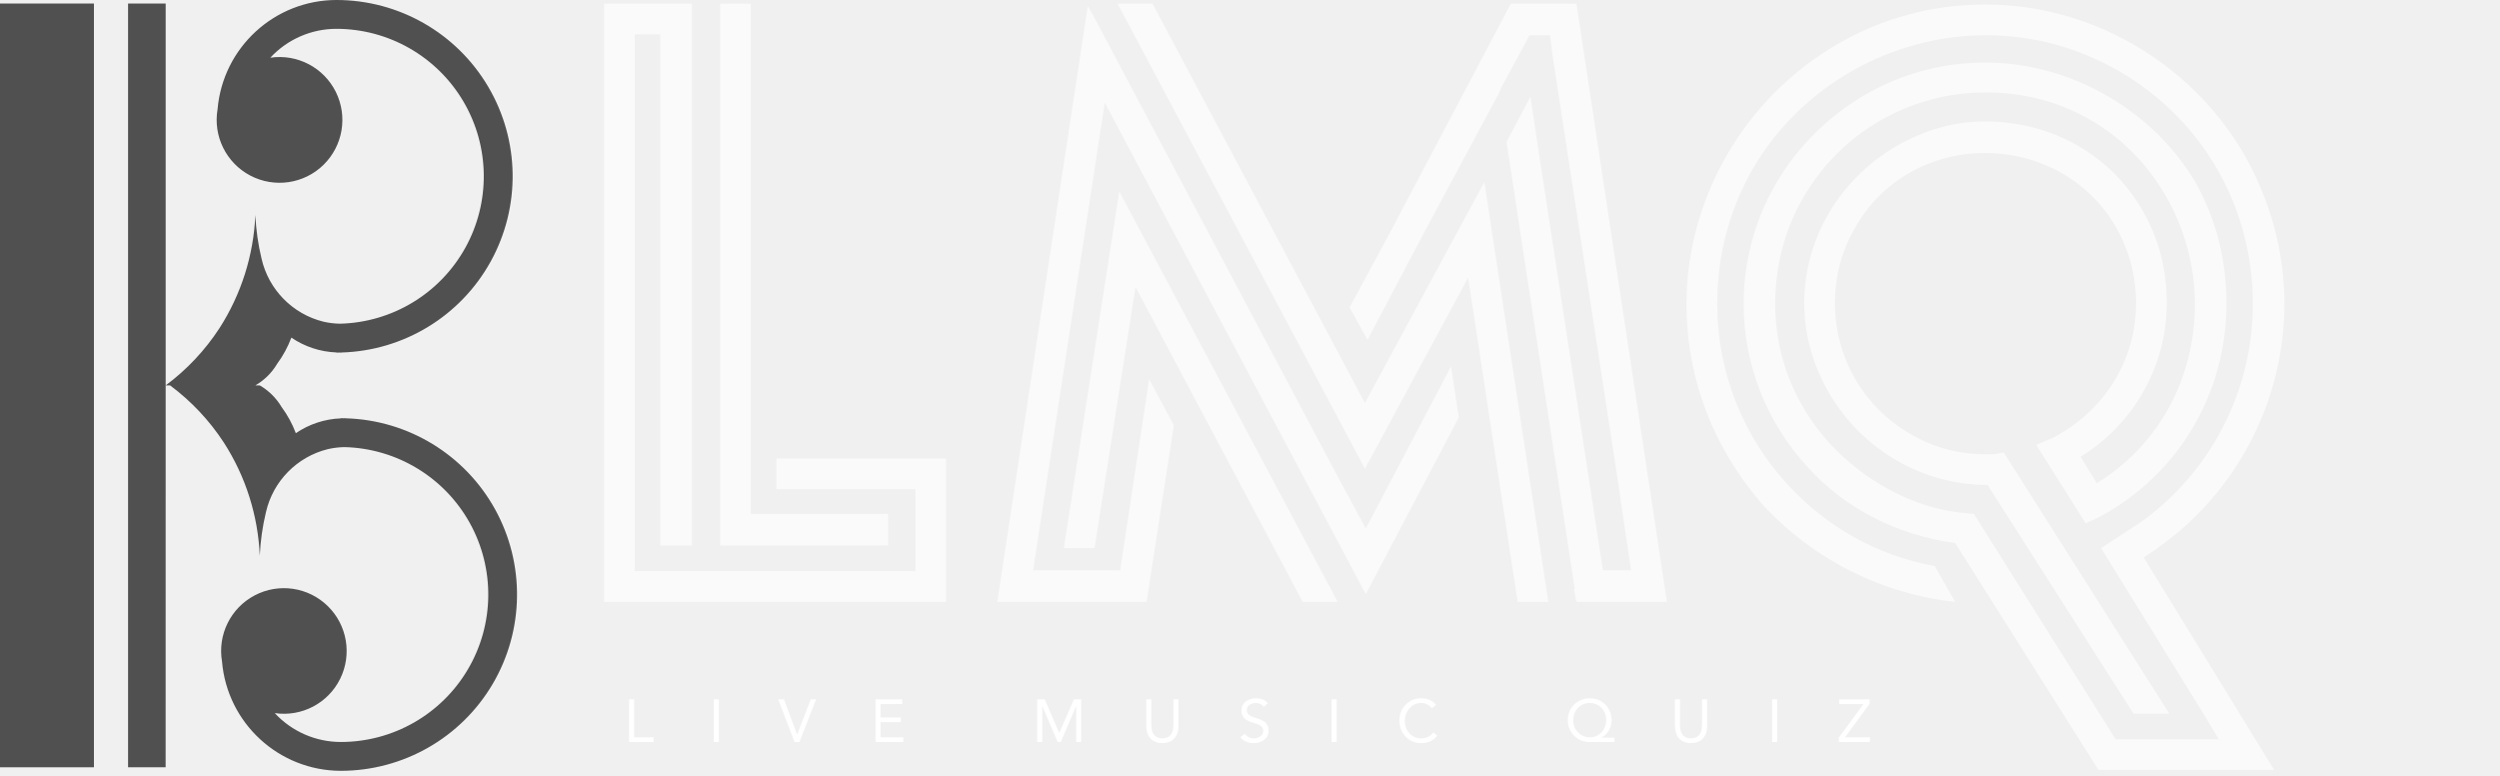
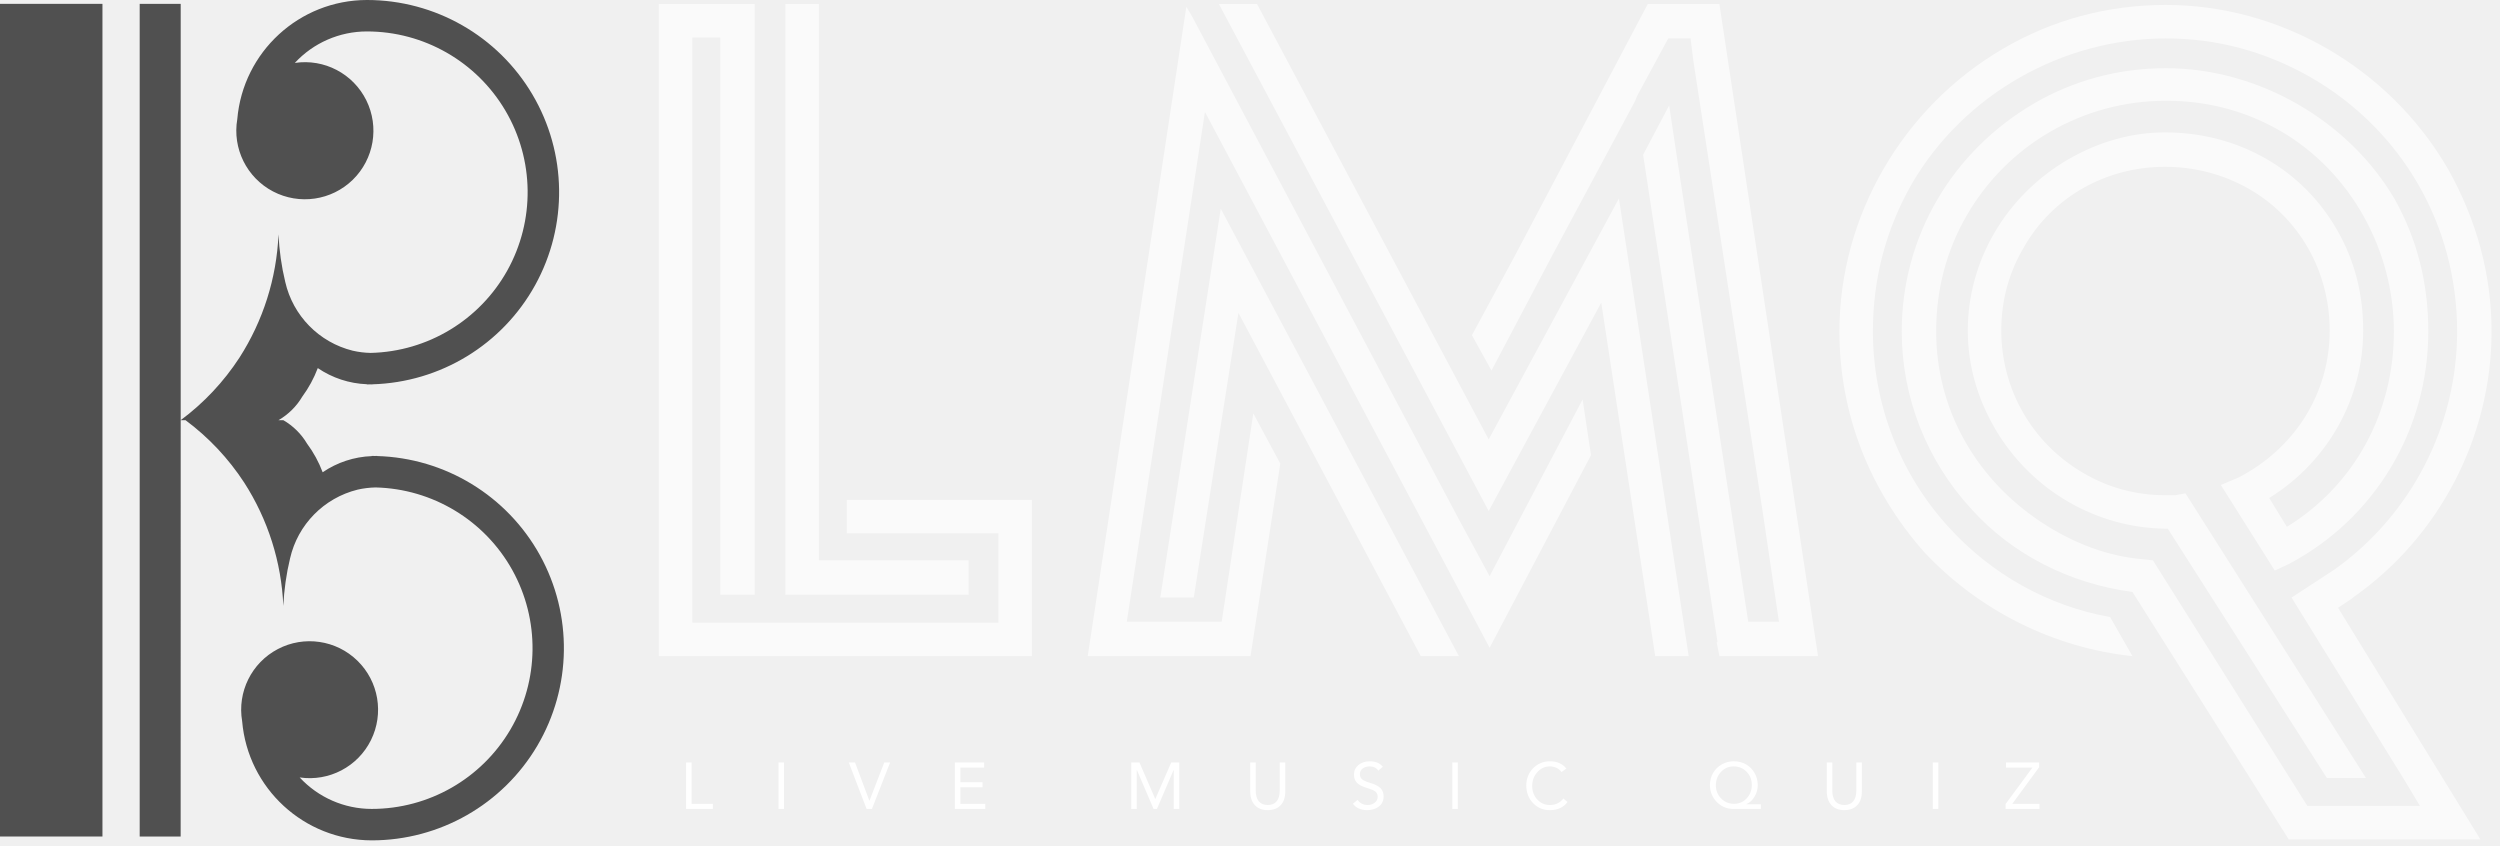
- <svg xmlns="http://www.w3.org/2000/svg" version="1.1" id="Capa_1" viewBox="0 0 290 90" xml:space="preserve">
+ <svg xmlns="http://www.w3.org/2000/svg" version="1.1" id="Capa_1" viewBox="0 0 266 90" xml:space="preserve">
  <g id="XMLID_40_">
    <g id="SvgjsG8563" transform="matrix(1.113639,0,0,1.113639,-25.67939,-11.53231)" fill="#000000aa">
      <g>
        <path d="m23.059 10.723h9.789v79.555h-9.789z" />
        <path d="m59.094 53.926v-0.012c-0.07 0-0.141 0.008-0.215 0.008-0.102 0-0.203-0.008-0.305-0.008v0.02c-1.676 0.062-3.301 0.598-4.688 1.543-0.367-0.973-0.867-1.895-1.488-2.731-0.551-0.93-1.332-1.703-2.269-2.246h-0.465 0.004c0.938-0.543 1.719-1.316 2.269-2.246 0.617-0.836 1.117-1.758 1.484-2.731 1.387 0.945 3.012 1.48 4.691 1.543v0.02c0.102 0 0.203-0.008 0.301-0.008 0.074 0 0.145 0.008 0.215 0.008v-0.012c6.5-0.184 12.414-3.785 15.559-9.473 3.144-5.691 3.047-12.617-0.258-18.215-3.301-5.598-9.316-9.031-15.816-9.031-6.453 0.012-11.832 4.953-12.383 11.383-0.48 2.797 0.898 5.586 3.41 6.906 2.516 1.32 5.594 0.871 7.625-1.113s2.551-5.051 1.289-7.598c-1.262-2.543-4.016-3.984-6.828-3.566 1.777-1.918 4.273-3.008 6.887-3.008 5.441 0 10.48 2.883 13.238 7.574 2.762 4.695 2.828 10.496 0.184 15.254-2.648 4.758-7.617 7.758-13.059 7.887-0.578-0.012-1.152-0.082-1.715-0.211-3.219-0.797-5.711-3.34-6.449-6.57-0.359-1.488-0.574-3.012-0.645-4.543-0.18 4.191-1.469 8.258-3.738 11.789-1.5 2.301-3.398 4.32-5.606 5.961v-39.777h-3.918v79.555h3.914l0.004-39.777h0.465-0.004c2.207 1.641 4.106 3.66 5.606 5.961 2.273 3.531 3.562 7.598 3.738 11.789 0.07-1.531 0.285-3.055 0.645-4.547 0.738-3.231 3.234-5.769 6.449-6.566 0.562-0.129 1.141-0.199 1.719-0.211 5.441 0.129 10.414 3.129 13.062 7.887 2.644 4.758 2.578 10.562-0.184 15.254-2.762 4.695-7.801 7.574-13.246 7.574-2.613 0-5.106-1.09-6.883-3.008 2.805 0.414 5.555-1.027 6.812-3.566 1.258-2.539 0.738-5.602-1.289-7.582-2.027-1.984-5.102-2.434-7.609-1.117-2.512 1.316-3.887 4.102-3.41 6.894 0.551 6.43 5.926 11.371 12.379 11.383 6.5 0 12.516-3.438 15.816-9.031 3.301-5.598 3.398-12.523 0.258-18.211-3.144-5.688-9.059-9.293-15.555-9.477z" />
      </g>
    </g>
    <g id="SvgjsG8564" transform="matrix(3.807107,0,0,3.807107,80,-19.7665) scale(1.3) translate(-2, -1.9)" fill="#ffffffaa">
      <path d="M0 5.98 l2.06 0 l0 12.7 l-0.74 0 l0 -11.98 l-0.6 0 l0 12.58 l6.58 0 l0 -1.92 l-3.26 0 l0 -0.72 l3.98 0 l0 3.36 l-8.02 0 l0 -14.02 z M2.72 5.98 l0.72 0 l0 11.96 l3.22 0 l0 0.74 l-3.94 0 l0 -12.7 z M12.04 5.98 l5.8 10.9 l2.42 -4.48 l1.16 7.6 l0.72 0 l-1.5 -9.84 l-2.8 5.18 l-4.98 -9.36 l-0.82 0 z M18.42 11.36 l-0.94 1.74 l0.42 0.76 l1.32 -2.5 l1.76 -3.28 l0.06 -0.14 l0.66 -1.22 l0.48 0 l0.06 0.48 l1.5 9.76 l0.34 2.3 l-0.66 0 l-1.52 -9.9 l-0.18 -1.2 l-0.56 1.06 l1.6 10.48 l-0.02 0 l0.06 0.3 l2.12 0 l-2.12 -14.02 l-1.54 0 z M17.2 17.06 l-5.74 -10.82 l-0.12 -0.2 l-2.12 13.96 l3.5 0 l0.64 -4.14 l-0.42 -0.78 l-0.16 -0.3 l-0.68 4.48 l-2.04 0 l1.68 -10.96 l6.12 11.52 l2.18 -4.14 l-0.16 -1.06 l-0.02 -0.14 l-2 3.8 z M12.46 12.62 l3.92 7.38 l0.82 0 l-5.12 -9.62 l-1.3 8.36 l0.72 0 z M36.42 18.74 c1.86 -1.3 2.98 -3.46 2.98 -5.72 c0 -1.22 -0.32 -2.4 -0.94 -3.5 c-1.28 -2.2 -3.64 -3.52 -6.06 -3.52 c-1.26 0 -2.44 0.32 -3.5 0.94 c-2.16 1.26 -3.52 3.6 -3.52 6.08 c0 1.76 0.64 3.4 1.82 4.74 c1.18 1.26 2.78 2.06 4.48 2.24 l-0.48 -0.84 c-1.34 -0.24 -2.54 -0.92 -3.44 -1.9 c-1.06 -1.14 -1.66 -2.66 -1.66 -4.24 c0 -1.14 0.28 -2.2 0.84 -3.18 c1.12 -1.92 3.24 -3.12 5.46 -3.12 c1.1 0 2.14 0.28 3.12 0.84 c1.94 1.12 3.14 3.16 3.14 5.46 c0 2.02 -0.98 3.94 -2.64 5.12 l-0.92 0.6 l2.4 3.88 l0.36 0.6 l-2.42 0 l-3.32 -5.28 l-0.18 -0.02 c-0.78 -0.06 -1.52 -0.34 -2.22 -0.8 c-1.42 -0.94 -2.26 -2.44 -2.26 -4.1 c0 -0.9 0.22 -1.74 0.66 -2.5 c0.88 -1.52 2.5 -2.46 4.28 -2.46 c0.9 0 1.72 0.22 2.48 0.66 c1.5 0.88 2.42 2.56 2.42 4.3 s-0.84 3.3 -2.3 4.2 l-0.38 -0.62 c1.26 -0.78 2.02 -2.14 2.02 -3.6 c0 -0.78 -0.18 -1.5 -0.56 -2.16 c-0.74 -1.3 -2.12 -2.1 -3.7 -2.1 c-0.72 0 -1.42 0.2 -2.08 0.58 c-1.34 0.78 -2.16 2.18 -2.16 3.68 c0 0.74 0.2 1.44 0.58 2.1 c0.78 1.34 2.2 2.16 3.72 2.16 l3.42 5.36 l0.84 0 l-3.88 -6.12 l-0.22 0.04 l-0.22 0 c-0.62 0 -1.22 -0.16 -1.76 -0.48 c-1.1 -0.64 -1.76 -1.8 -1.76 -3.06 c0 -0.64 0.16 -1.24 0.48 -1.78 c0.62 -1.1 1.78 -1.74 3.04 -1.74 c0.64 0 1.24 0.16 1.78 0.46 c1.1 0.62 1.76 1.78 1.76 3.06 c0 1.36 -0.76 2.54 -1.96 3.16 l-0.38 0.16 l1.16 1.84 l0.3 -0.14 c1.86 -0.98 3 -2.9 3 -5 c0 -1.04 -0.24 -1.98 -0.72 -2.84 c-0.98 -1.68 -2.92 -2.82 -4.92 -2.82 c-1.02 0 -1.98 0.26 -2.84 0.76 c-1.74 1.02 -2.84 2.84 -2.84 4.9 c0 1.42 0.54 2.78 1.5 3.82 c0.86 0.96 2.1 1.6 3.46 1.78 l3.36 5.32 l4.12 0 l-3.06 -4.98 l0.3 -0.2 z" />
    </g>
    <g id="SvgjsG8565" transform="matrix(0.3494467,0,0,0.3494467,72.38497,79.08503)" fill="#ffffff">
      <path d="M3.44 5.84 l0 12.6 l6.48 0 l0 1.56 l-8.16 0 l0 -14.16 l1.68 0 z M31.58 5.84 l0 14.16 l-1.68 0 l0 -14.16 l1.68 0 z M53.2 5.84 l4.36 11.64 l0.04 0 l4.5 -11.64 l1.78 0 l-5.54 14.16 l-1.62 0 l-5.42 -14.16 l1.9 0 z M92.5 5.84 l0 1.56 l-7.22 0 l0 4.44 l6.74 0 l0 1.56 l-6.74 0 l0 5.04 l7.58 0 l0 1.56 l-9.26 0 l0 -14.16 l8.9 0 z M139.8 5.84 l4.8 11.1 l0.04 0 l4.84 -11.1 l2.44 0 l0 14.16 l-1.68 0 l0 -11.88 l-0.04 0 l-5.08 11.88 l-1.02 0 l-5.08 -11.88 l-0.04 0 l0 11.88 l-1.68 0 l0 -14.16 l2.5 0 z M175.2 5.84 l0 8.52 q0 2.16 0.92 3.28 t2.74 1.16 q1.82 -0.02 2.73 -1.15 t0.93 -3.21 l0 -8.6 l1.68 0 l0 8.82 q0 2.7 -1.4 4.19 t-3.94 1.51 q-2.5 0 -3.91 -1.51 t-1.43 -4.21 l0 -8.8 l1.68 0 z M209.94 5.48 q2.58 0 3.96 1.66 l-1.38 1.2 q-0.8 -1.26 -2.58 -1.3 q-1.34 0 -2.18 0.64 t-0.84 1.74 q0 0.96 0.64 1.52 t2.4 1.1 q2.28 0.66 3.23 1.61 t0.95 2.57 q0 1.88 -1.4 3 t-3.58 1.14 q-1.46 0 -2.6 -0.52 t-1.76 -1.44 l1.44 -1.18 q0.46 0.76 1.28 1.17 t1.74 0.41 q1.26 0 2.17 -0.71 t0.91 -1.75 q0 -0.94 -0.53 -1.48 t-1.75 -0.92 l-1.62 -0.54 q-1.82 -0.62 -2.57 -1.55 t-0.75 -2.29 q0 -1.8 1.34 -2.93 t3.48 -1.15 z M236.74 5.84 l0 14.16 l-1.68 0 l0 -14.16 l1.68 0 z M264.78 5.48 q1.66 0 2.94 0.59 t2.06 1.63 l-1.46 1.06 q-0.64 -0.86 -1.58 -1.29 t-1.96 -0.43 q-2.26 0 -3.81 1.72 t-1.59 4.16 q0 2.52 1.54 4.19 t3.86 1.69 q2.54 0 4.1 -1.98 l1.26 1.06 q-1.86 2.48 -5.36 2.48 q-3.1 0 -5.13 -2.14 t-2.07 -5.3 q0 -3.16 2.05 -5.28 t5.15 -2.16 z M320.78 5.48 q2.08 0 3.72 0.95 t2.59 2.61 t0.97 3.7 q0 1.88 -0.97 3.51 t-2.47 2.27 l0 0.04 l4.38 0 l0 1.44 l-8.26 0 q-3.04 0 -5.11 -2.08 t-2.13 -5.18 q0 -2.04 0.96 -3.7 t2.65 -2.61 t3.67 -0.95 z M315.3 12.74 q0 2.4 1.58 4.03 t3.9 1.67 q2.34 0 3.89 -1.65 t1.59 -4.05 q0 -2.42 -1.57 -4.05 t-3.93 -1.65 q-2.3 0 -3.85 1.62 t-1.61 4.08 z M350.76 5.84 l0 8.52 q0 2.16 0.92 3.28 t2.74 1.16 q1.82 -0.02 2.73 -1.15 t0.93 -3.21 l0 -8.6 l1.68 0 l0 8.82 q0 2.7 -1.4 4.19 t-3.94 1.51 q-2.5 0 -3.91 -1.51 t-1.43 -4.21 l0 -8.8 l1.68 0 z M383.04 5.84 l0 14.16 l-1.68 0 l0 -14.16 l1.68 0 z M413.74 5.84 l0 1.44 l-8.18 11.16 l8.28 0 l0 1.56 l-10.32 0 l0 -1.5 l8.18 -11.1 l-8.06 0 l0 -1.56 l10.1 0 z" />
    </g>
  </g>
</svg>
